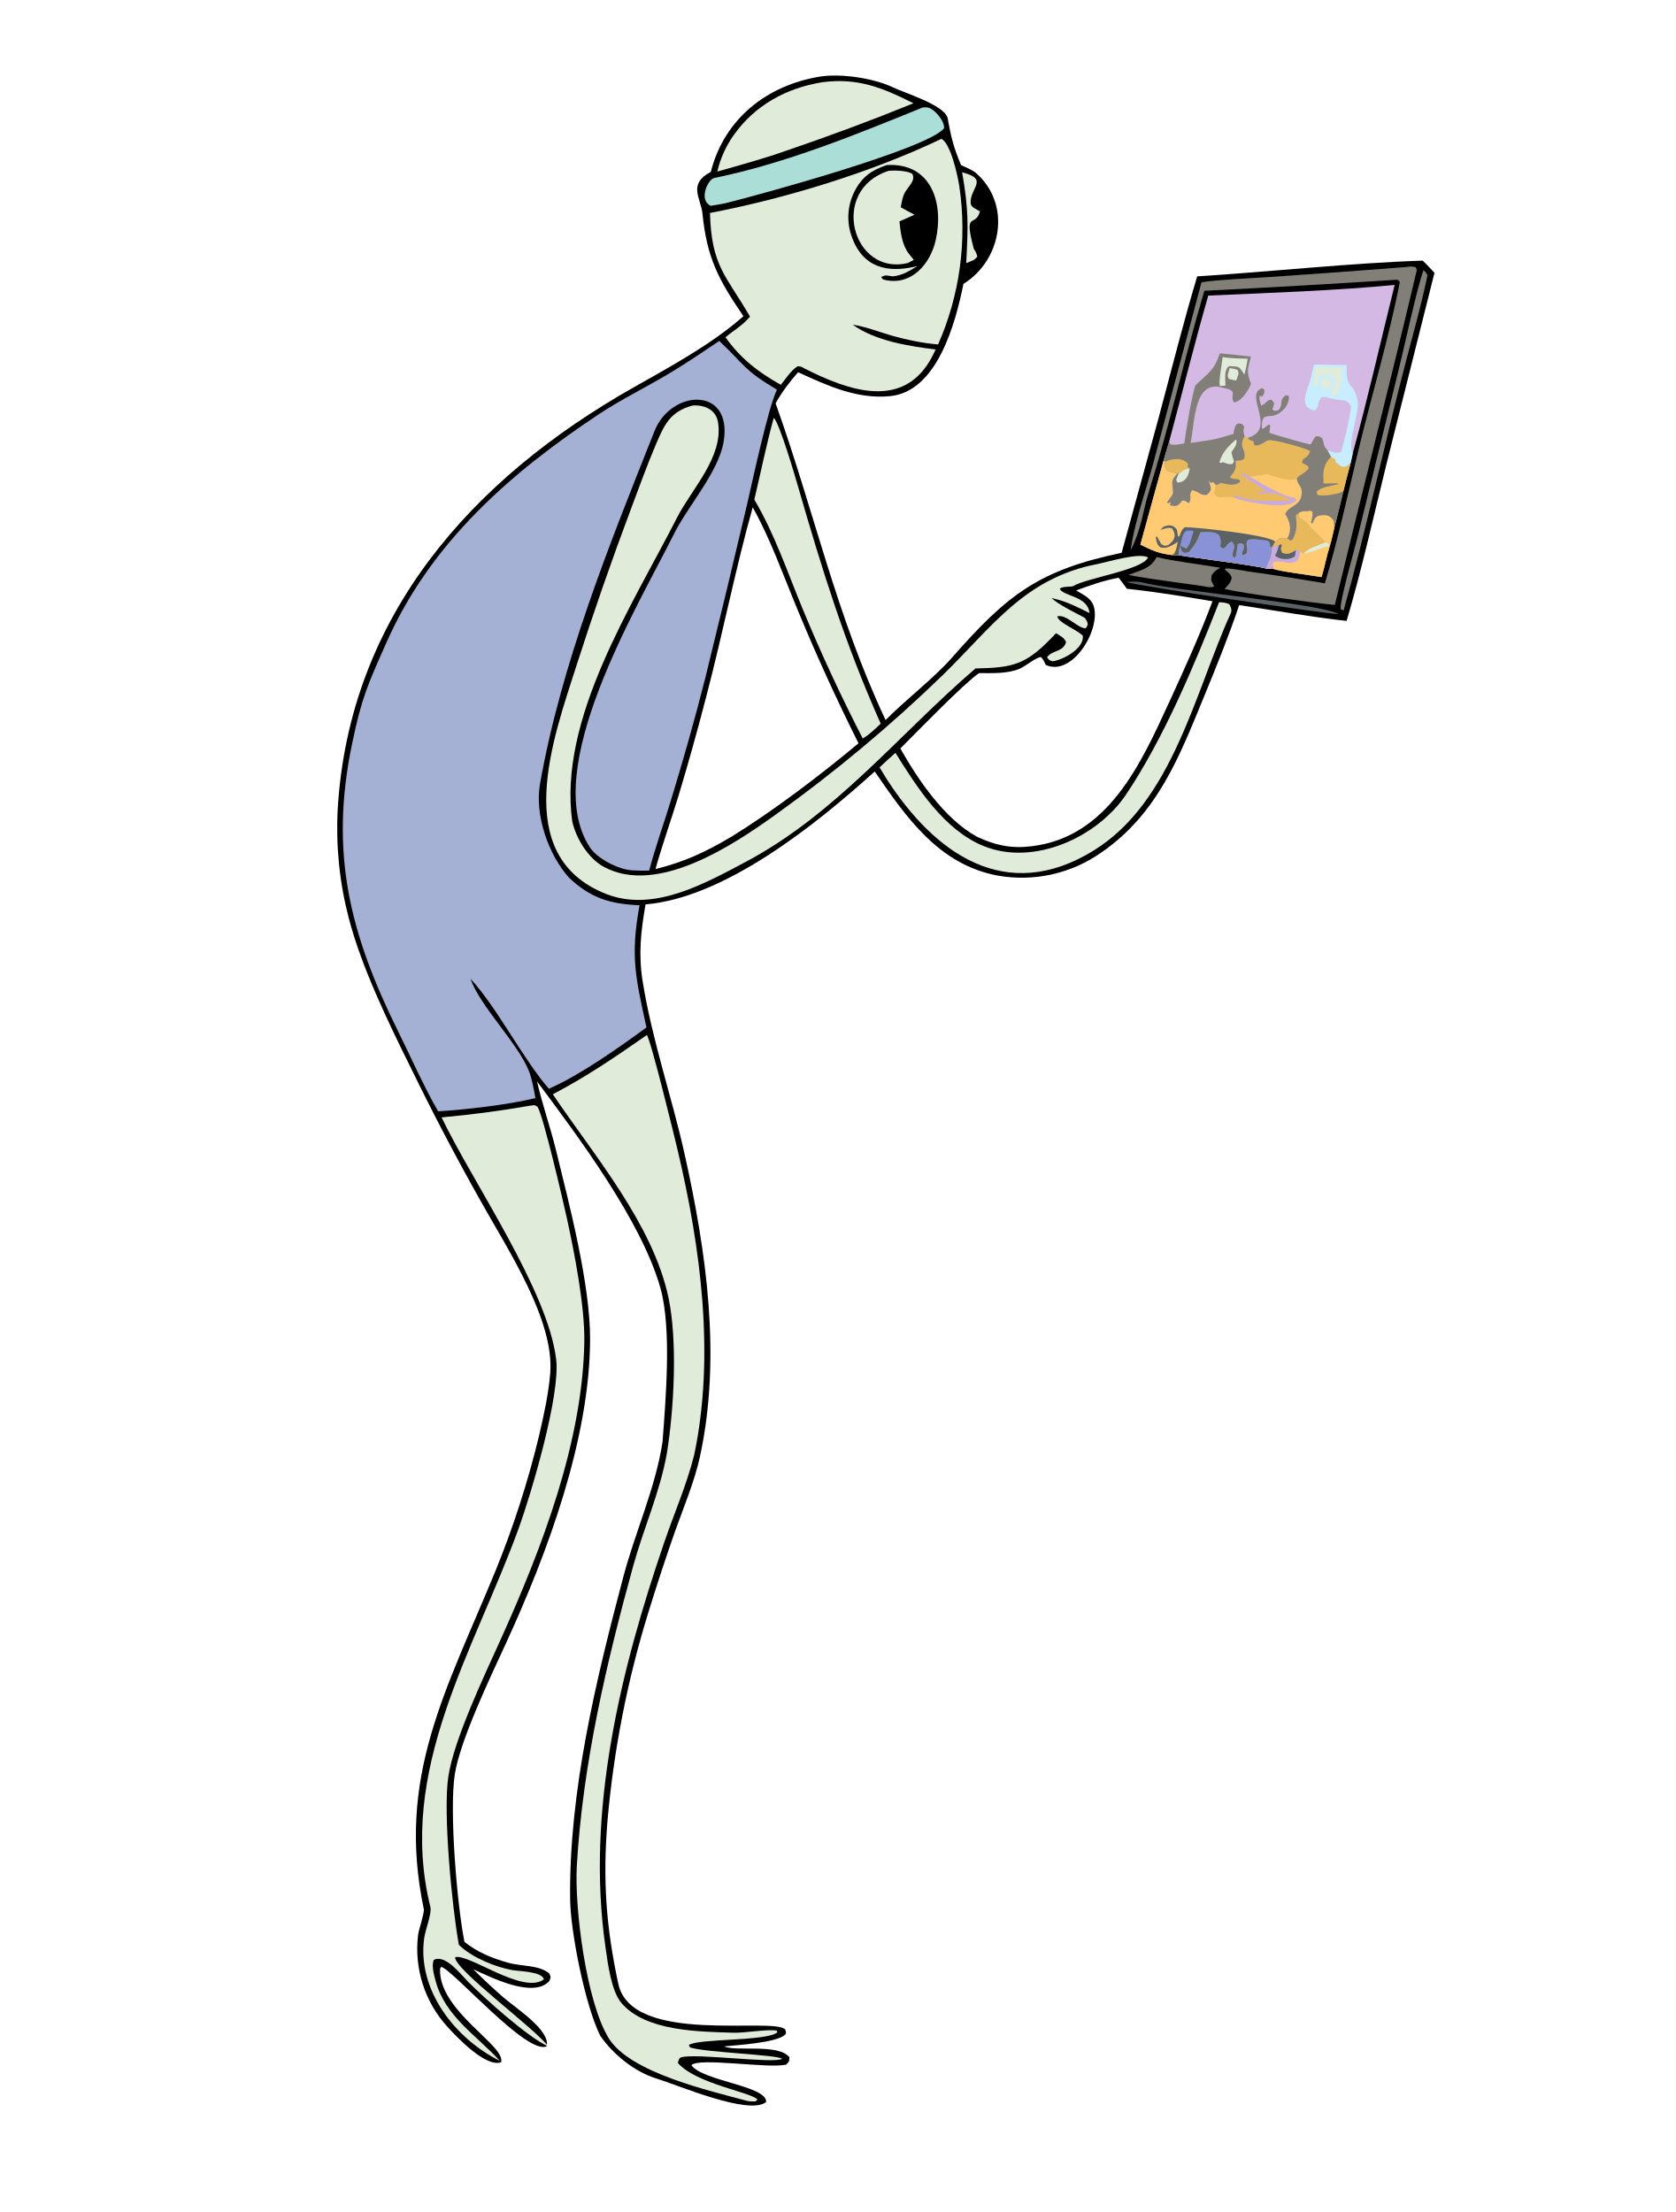
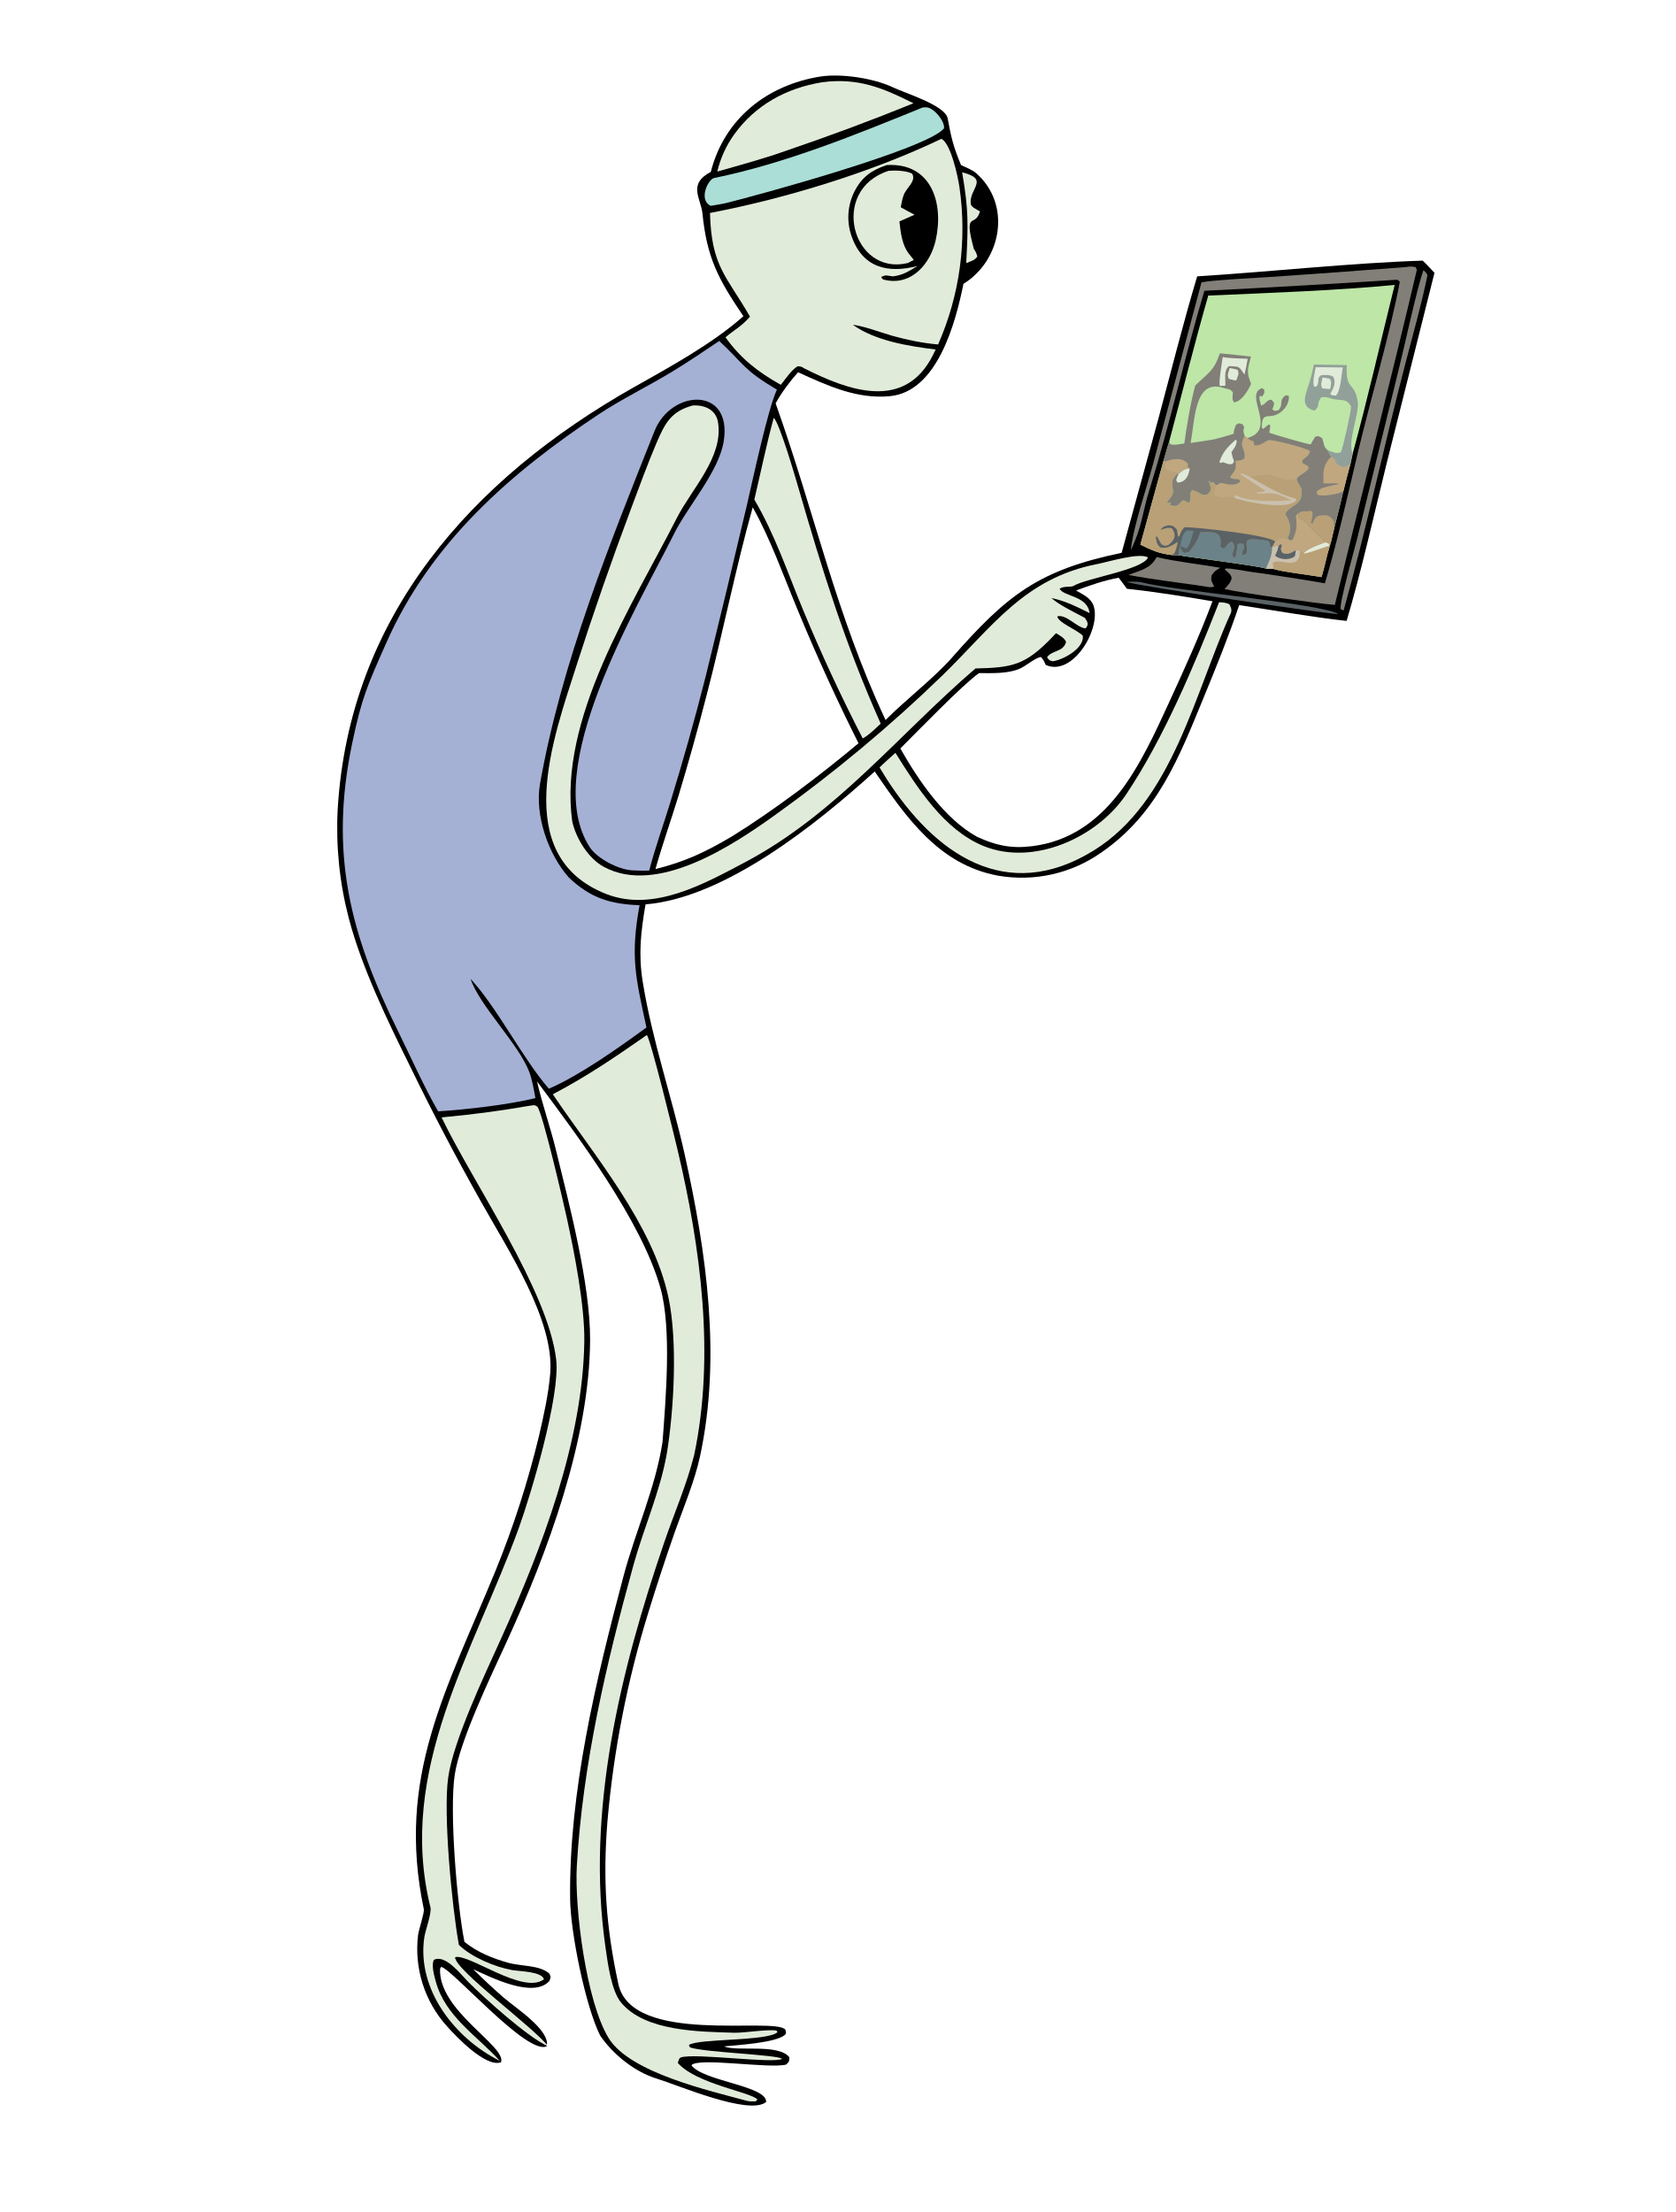
<svg xmlns="http://www.w3.org/2000/svg" width="768" height="1014" viewBox="0 0 768 1014">
  <clipPath id="cl_5">
    <rect width="768" height="1014" />
  </clipPath>
  <g clip-path="url(#cl_5)">
    <path transform="translate(0 -330)" d="M375.974 365.093C385.553 363.602 400.292 365.815 409.13 369.967C414.284 372.51 433.282 378.213 434.382 384.284C435.865 392.472 436.906 397.153 440.512 405.685C442.249 406.458 445.861 408.026 447.203 409.185C463.92 423.625 459.048 449.369 441.609 460.118C437.985 477.922 429.695 509.516 407.912 511.601C392.701 513.057 379.219 506.753 365.802 500.644C362.184 504.655 358.091 510.152 355.511 514.887C373.372 565.003 383.148 611.617 405.914 660.07C414.899 650.962 428.108 640.84 436.258 631.567C461.621 602.707 475.907 591.394 514.117 583.409L531.001 521.783C536.648 500.748 542.49 477.449 548.739 456.686C581.821 454.606 619.912 450.504 652.089 449.475C653.767 451.011 655.883 453.359 657.504 455.058L635.482 542.8C629.839 565.677 623.87 592.332 617.229 614.626C602.319 613.057 583.148 609.637 567.992 607.378C563.377 621.174 557.37 635.991 551.836 649.446C540.41 677.23 530.536 703.036 504.814 720.788C491.049 730.489 473.986 734.308 457.398 731.399C430.332 726.386 415.4 704.718 400.93 683.655C374.396 707.668 332.442 741.52 295.887 744.58C293.73 757.121 292.544 767.389 294.603 780.082C298.96 807.16 307.896 832.513 313.856 859.321C323.824 904.155 330.69 952.149 320.848 997.644C318.415 1008.9 313.308 1021.05 309.411 1031.97C305.102 1044.26 301.032 1056.63 297.203 1069.07C287.571 1100.2 281.281 1132.27 278.439 1164.74C276.265 1191.64 277.738 1213.14 283.423 1239.46C289.538 1267.76 354.796 1254.36 359.97 1260.39C360.178 1261.42 360.542 1262.01 359.911 1262.65C356.096 1266.49 337.224 1267.53 331.893 1268.08C337.567 1270.66 356.748 1266.62 361.842 1273.09C361.552 1275.52 361.959 1274.66 360.395 1276.4C352.561 1278.44 320.127 1272.98 316.909 1276.72C322.166 1284.05 351.598 1286.13 351.17 1293.57C343.419 1299.95 310.669 1285.79 300.999 1282.85C290.968 1279.79 281.008 1271.81 275.083 1263.12C268.315 1249.54 261.509 1215.87 261.325 1200.64C260.73 1151.39 273.175 1100.06 285.756 1052.65C291.186 1032.18 300.462 1012.03 303.685 990.938C305.126 971.504 307.932 939.028 302.723 920.483C294.134 889.908 265.17 851.204 246.154 825.731C248.502 836.104 252.28 846.774 254.729 856.78C260.808 881.619 270.602 918.746 270.473 944.225C270.241 989.865 251.024 1041.67 232.06 1082.98C225.004 1098.35 210.912 1127.62 208.459 1143.37C205.877 1159.95 209.458 1202.89 212.879 1220.17C218.796 1224.94 225.582 1227.66 232.842 1229.73C238.885 1231.44 247.212 1230.7 251.784 1234.69C252.588 1236.69 252.529 1235.81 251.857 1238.05C244.568 1246.3 225.099 1236.46 216.902 1232.71C221.384 1237.18 226.014 1241.5 230.785 1245.66C236.183 1250.36 252.42 1260.73 250.574 1268.02C241.683 1272.38 207.495 1232.81 202.23 1231.62L201.715 1232.45C200.791 1251.77 232.202 1267.92 229.657 1275.36C222.655 1277.88 209.172 1263.66 204.813 1258.79C194.603 1247.43 189.796 1232.22 191.624 1217.06C191.941 1214.49 194.606 1206.83 194.256 1205.16C181.545 1144.46 204.572 1105.06 227.245 1049.77C235.361 1029.82 241.974 1009.29 247.028 988.355C249.197 978.978 251.396 969.255 252.194 959.634C254.229 935.09 232.568 902.545 220.537 880.957C209.063 860.599 198.213 839.897 188.001 818.879C177.717 798.107 165.781 773.498 159.885 750.988C155.63 734.734 153.907 717.922 154.775 701.144C159.95 612.392 216.424 549.397 290.384 507.606C307.044 498.192 326.444 487.665 340.749 474.953C329.225 457.988 324.036 448.285 321.965 427.819C321.269 420.936 315.083 414.384 325.792 408.809C332.032 384.328 351.603 369.02 375.974 365.093ZM493.237 600.691C496.176 602.445 499.977 604 501.239 607.672C504.851 618.186 491.665 640.402 479.335 634.809C478.541 633.144 478.343 632.457 477.083 631.156C474.358 631.623 470.073 635.424 467.322 636.572C461.689 638.921 454.643 638.561 448.763 638.554C441.845 643.242 419.676 666.123 412.673 673.11C420.893 687.568 432.832 705.305 447.76 713.545C456.284 717.536 463.396 719.079 472.921 717.918C507.923 713.652 522.912 680.157 535.909 651.873C542.856 636.757 549.914 621.221 555.754 605.625C543.13 603.48 529.251 601.229 516.522 599.898C516.083 599.3 513.026 595.072 512.745 594.828C505.664 596.191 499.99 598.172 493.237 600.691ZM335.383 713.477C354.265 701.85 376.409 685.055 393.502 670.72C383.545 650.847 374.311 630.62 365.818 610.079C359.357 594.627 353.101 576.855 345.011 562.559C337.38 589.552 331.119 621.1 323.782 649.068C319.816 664.451 315.538 679.751 310.953 694.961C307.583 705.942 303.507 717.458 300.437 728.389C313.908 725.046 323.353 720.594 335.383 713.477Z" />
    <path fill="#A4B1D5" transform="translate(0 -330)" d="M329.666 486.3C341.645 497.466 340.239 499.136 356.102 508.636C352.07 517.041 344.892 550.507 342.47 561.025C336.295 587.328 329.976 613.597 323.512 639.83C318.58 659.417 312.967 679.171 307.033 698.48C303.89 708.708 300.253 718.717 297.561 729.092C294.977 729.156 291.987 729.112 289.621 728.959C283.365 728.556 273.707 723.574 270.324 718.371C247.219 682.846 292.006 608.615 308.585 575.432C314.907 562.323 329.473 546.466 331.731 532.225C335.741 506.938 307.627 508.438 300.021 527.551C279.354 579.487 257.27 634.145 247.524 689.307C244.997 703.606 251.347 721.784 260.816 732.348C270.769 741.76 279.81 744.449 293.145 744.963C288.858 768.361 291.308 778.022 296.314 800.996C283.649 810.239 265.778 822.953 251.581 829.086C239.754 815.53 227.75 791.691 215.682 778.71C219.777 790.98 237.589 808.426 242.504 821.167C243.978 824.987 244.644 829.343 245.412 833.386C233.024 836.422 213.737 838.63 200.827 839.455C194.301 828.154 188.281 814.492 182.54 802.898C160.375 758.139 150.91 721.05 161.399 670.85C165.824 649.673 168.415 644.214 177.109 624.575C197.367 578.818 233.709 546.926 274.58 519.814C284.723 513.086 297.164 506.997 307.72 500.593C315.264 496.017 322.323 491.27 329.666 486.3Z" />
-     <path fill="#D4B9E4" transform="translate(0 -330)" d="M553.815 465.492C579.633 464.352 613.86 463.142 639.26 460.603C633.041 485.611 626.776 513.331 620.009 537.964L619.1 542.174C617.978 546.428 616.719 550.91 615.73 555.17C614.425 560.796 613.043 566.404 611.584 571.992C611.093 573.994 610.164 578.369 609.567 580.143C607.974 585.036 607.201 589.817 605.726 594.536C601.74 593.788 585.984 591.86 583.686 590.764L580.515 590.705C576.418 589.304 547.174 585.731 540.215 584.519C539.36 584.563 538.002 584.481 537.101 584.454C530.721 583.613 528.354 582.399 522.687 579.674L533.3 541.211C533.387 540.67 535.564 533.595 535.88 532.42C541.845 510.267 547.501 487.478 553.815 465.492Z" />
-     <path fill="#FFCA71" transform="translate(0 -330)" d="M570.513 529.873L571.805 530.77C572.966 531.884 572.879 531.89 574.435 532.159L574.981 534.168C577.809 534.587 580.424 531.918 581.377 531.808C584.15 531.487 598.572 535.434 600.419 536.752C599.488 540.564 596.703 539.463 596.868 542.205L599.576 543.705L599.788 544.889C597.33 547.524 596.163 547.194 594.34 549.358C595.021 553.066 597.306 552.761 596.52 557.252C595.667 562.127 590.332 562.002 589.078 565.72L589.357 566.142C591.457 569.364 592.061 573.186 590.113 576.706C587.158 576.539 586.823 576.377 584.525 578.289L583.196 580.678C583.03 586.596 580.669 588.494 580.515 590.705C576.418 589.304 547.174 585.731 540.215 584.519C539.36 584.563 538.002 584.481 537.101 584.454C530.721 583.613 528.354 582.399 522.687 579.674L533.3 541.211L534.084 541.652C534.068 544.04 533.7 543.848 534.875 545.697C536.791 546.403 537.833 546.598 539.786 546.987C538.773 547.948 537.234 549.751 537.307 551.116C537.632 557.204 538.603 555.282 534.882 560.283L535.438 560.687L536.605 560.156L536.266 561.663C539.593 562.231 539.67 562.112 541.977 559.423C543.42 559.472 543.673 559.826 544.815 560.698C546.7 558.281 544.438 556.958 546.46 554.68C550.232 555.672 549.561 556.933 553.023 556.905C555.93 554.69 555.015 553.833 554.066 550.438L554.284 550.465L554.847 551.351L556.191 550.988C556.554 551.539 556.754 551.895 557.301 552.28L557.798 552.3L559.615 551.356C562.778 552.125 566.044 553.011 568.512 550.788C567.837 548.547 565.617 550.477 563.775 548.695C566.191 545.679 566.701 545.214 566.365 541.226C568.129 541.118 568.735 541.227 570.225 540.388C571.657 535.88 567.318 535.506 570.513 529.873Z" />
-     <path fill="#E8B95A" transform="translate(0 -330)" d="M570.513 529.873L571.805 530.77C572.966 531.884 572.879 531.89 574.435 532.159L574.981 534.168C577.809 534.587 580.424 531.918 581.377 531.808C584.15 531.487 598.572 535.434 600.419 536.752C599.488 540.564 596.703 539.463 596.868 542.205L599.576 543.705L599.788 544.889C597.33 547.524 596.163 547.194 594.34 549.358C591.568 551.222 584.155 548.264 580.908 547.381L572.815 548.562C579.549 552.408 586.171 556.691 593.717 558.484L594.253 559.395C589.65 564.053 571.628 560.156 565.884 558.316C562.035 556.563 558.252 559.808 556.459 556.037C556.82 554.779 557.044 553.559 557.301 552.28L557.798 552.3L559.615 551.356C562.778 552.125 566.044 553.011 568.512 550.788C567.837 548.547 565.617 550.477 563.775 548.695C566.191 545.679 566.701 545.214 566.365 541.226C568.129 541.118 568.735 541.227 570.225 540.388C571.657 535.88 567.318 535.506 570.513 529.873Z" />
-     <path fill="#C8AADE" transform="translate(0 -330)" d="M591.844 559.263C584.614 555.849 584.045 555.794 576.557 556.392L575.932 555.761C577.397 555.642 578.827 555.697 580.017 554.893C580.122 555.045 569.729 548.328 568.091 547.046L568.567 547.271L569.338 546.977L572.815 548.562C579.549 552.408 586.171 556.691 593.717 558.484L594.253 559.395C589.65 564.053 571.628 560.156 565.884 558.316L566.18 556.904C572.322 560.277 584.895 559.894 591.844 559.263Z" />
-     <path fill="#8A92D7" transform="translate(0 -330)" d="M540.902 580.205C541.225 581.517 541.254 582.092 542.124 583.147C543.323 583.756 543.277 583.447 544.993 583.075C547.755 579.643 548.796 578.122 550.247 573.983C556.47 573.907 560.382 573.285 559.32 580.621L560.51 581.5C562.77 580.773 561.863 579.302 564.588 578.294C567.371 580.955 564.024 582.614 565.242 585.439L566.338 585.523C566.758 583.358 567.075 581.667 567.319 579.463C568.872 578.936 568.236 579.011 569.958 579.481C570.862 582.372 568.247 583.126 569.793 584.599L571.331 583.748C572.41 579.983 570.438 580.251 571.96 577.534C574.228 576.762 578.605 577.609 581.165 577.934C582.302 579.284 581.951 578.925 582.283 580.925L583.196 580.678C583.03 586.596 580.669 588.494 580.515 590.705C576.418 589.304 547.174 585.731 540.215 584.519C540.294 582.886 540.568 581.792 540.902 580.205Z" />
+     <path fill="#BDE6A7" transform="translate(0 -330)" d="M553.815 465.492C579.633 464.352 613.86 463.142 639.26 460.603C633.041 485.611 626.776 513.331 620.009 537.964L619.1 542.174C617.978 546.428 616.719 550.91 615.73 555.17C614.425 560.796 613.043 566.404 611.584 571.992C611.093 573.994 610.164 578.369 609.567 580.143C607.974 585.036 607.201 589.817 605.726 594.536C601.74 593.788 585.984 591.86 583.686 590.764L580.515 590.705C576.418 589.304 547.174 585.731 540.215 584.519C539.36 584.563 538.002 584.481 537.101 584.454C530.721 583.613 528.354 582.399 522.687 579.674L533.3 541.211C533.387 540.67 535.564 533.595 535.88 532.42C541.845 510.267 547.501 487.478 553.815 465.492Z" />
+     <path fill="#B9A076" transform="translate(0 -330)" d="M570.513 529.873L571.805 530.77C572.966 531.884 572.879 531.89 574.435 532.159L574.981 534.168C577.809 534.587 580.424 531.918 581.377 531.808C584.15 531.487 598.572 535.434 600.419 536.752C599.488 540.564 596.703 539.463 596.868 542.205L599.576 543.705L599.788 544.889C597.33 547.524 596.163 547.194 594.34 549.358C595.021 553.066 597.306 552.761 596.52 557.252C595.667 562.127 590.332 562.002 589.078 565.72L589.357 566.142C591.457 569.364 592.061 573.186 590.113 576.706C587.158 576.539 586.823 576.377 584.525 578.289L583.196 580.678C583.03 586.596 580.669 588.494 580.515 590.705C576.418 589.304 547.174 585.731 540.215 584.519C539.36 584.563 538.002 584.481 537.101 584.454C530.721 583.613 528.354 582.399 522.687 579.674L533.3 541.211L534.084 541.652C534.068 544.04 533.7 543.848 534.875 545.697C536.791 546.403 537.833 546.598 539.786 546.987C538.773 547.948 537.234 549.751 537.307 551.116C537.632 557.204 538.603 555.282 534.882 560.283L535.438 560.687L536.605 560.156L536.266 561.663C539.593 562.231 539.67 562.112 541.977 559.423C543.42 559.472 543.673 559.826 544.815 560.698C546.7 558.281 544.438 556.958 546.46 554.68C550.232 555.672 549.561 556.933 553.023 556.905C555.93 554.69 555.015 553.833 554.066 550.438L554.284 550.465L554.847 551.351L556.191 550.988C556.554 551.539 556.754 551.895 557.301 552.28L557.798 552.3L559.615 551.356C562.778 552.125 566.044 553.011 568.512 550.788C567.837 548.547 565.617 550.477 563.775 548.695C566.191 545.679 566.701 545.214 566.365 541.226C568.129 541.118 568.735 541.227 570.225 540.388C571.657 535.88 567.318 535.506 570.513 529.873Z" />
+     <path fill="#C0A77F" transform="translate(0 -330)" d="M570.513 529.873L571.805 530.77C572.966 531.884 572.879 531.89 574.435 532.159L574.981 534.168C577.809 534.587 580.424 531.918 581.377 531.808C584.15 531.487 598.572 535.434 600.419 536.752C599.488 540.564 596.703 539.463 596.868 542.205L599.576 543.705L599.788 544.889C597.33 547.524 596.163 547.194 594.34 549.358C591.568 551.222 584.155 548.264 580.908 547.381L572.815 548.562C579.549 552.408 586.171 556.691 593.717 558.484L594.253 559.395C589.65 564.053 571.628 560.156 565.884 558.316C562.035 556.563 558.252 559.808 556.459 556.037C556.82 554.779 557.044 553.559 557.301 552.28L557.798 552.3L559.615 551.356C562.778 552.125 566.044 553.011 568.512 550.788C567.837 548.547 565.617 550.477 563.775 548.695C566.191 545.679 566.701 545.214 566.365 541.226C568.129 541.118 568.735 541.227 570.225 540.388C571.657 535.88 567.318 535.506 570.513 529.873Z" />
+     <path fill="#CAC0AE" transform="translate(0 -330)" d="M591.844 559.263C584.614 555.849 584.045 555.794 576.557 556.392L575.932 555.761C577.397 555.642 578.827 555.697 580.017 554.893C580.122 555.045 569.729 548.328 568.091 547.046L568.567 547.271L569.338 546.977L572.815 548.562C579.549 552.408 586.171 556.691 593.717 558.484L594.253 559.395C589.65 564.053 571.628 560.156 565.884 558.316L566.18 556.904C572.322 560.277 584.895 559.894 591.844 559.263Z" />
+     <path fill="#6B8388" transform="translate(0 -330)" d="M540.902 580.205C541.225 581.517 541.254 582.092 542.124 583.147C543.323 583.756 543.277 583.447 544.993 583.075C547.755 579.643 548.796 578.122 550.247 573.983C556.47 573.907 560.382 573.285 559.32 580.621L560.51 581.5C562.77 580.773 561.863 579.302 564.588 578.294C567.371 580.955 564.024 582.614 565.242 585.439L566.338 585.523C566.758 583.358 567.075 581.667 567.319 579.463C568.872 578.936 568.236 579.011 569.958 579.481C570.862 582.372 568.247 583.126 569.793 584.599L571.331 583.748C572.41 579.983 570.438 580.251 571.96 577.534C574.228 576.762 578.605 577.609 581.165 577.934C582.302 579.284 581.951 578.925 582.283 580.925L583.196 580.678C583.03 586.596 580.669 588.494 580.515 590.705C576.418 589.304 547.174 585.731 540.215 584.519C540.294 582.886 540.568 581.792 540.902 580.205Z" />
    <path fill="#5A6266" transform="translate(0 -330)" d="M537.101 584.454L538.262 583.684C539.244 581.806 539.409 580.454 539.818 578.412C537.316 579.924 534.765 581.846 531.785 580.869C530.107 579.503 530.095 578.066 529.708 575.956L530.43 576.1L532.23 579.382C534.215 580.436 533.354 580.328 535.458 579.861C538.513 577.529 539.338 575.454 537.24 572.253C535.206 571.55 534.289 572.267 531.85 572.918L533.313 571.46C535.424 570.689 535.694 570.61 537.845 571.215C539.964 573.036 539.334 572.458 539.89 575.807L540.477 575.995C541.219 574.217 541.561 572.819 543.045 571.664C548.135 571.637 581.314 575.119 584.525 578.289L583.196 580.678L582.283 580.925C581.951 578.925 582.302 579.284 581.165 577.934C578.605 577.609 574.228 576.762 571.96 577.534C570.438 580.251 572.41 579.983 571.331 583.748L569.793 584.599C568.247 583.126 570.862 582.372 569.958 579.481C568.236 579.011 568.872 578.936 567.319 579.463C567.075 581.667 566.758 583.358 566.338 585.523L565.242 585.439C564.024 582.614 567.371 580.955 564.588 578.294C561.863 579.302 562.77 580.773 560.51 581.5L559.32 580.621C560.382 573.285 556.47 573.907 550.247 573.983C548.796 578.122 547.755 579.643 544.993 583.075C543.277 583.447 543.323 583.756 542.124 583.147C541.254 582.092 541.225 581.517 540.902 580.205C540.568 581.792 540.294 582.886 540.215 584.519C539.36 584.563 538.002 584.481 537.101 584.454Z" />
-     <path fill="#8A92D7" transform="translate(0 -330)" d="M540.902 580.205C541.892 576.982 541.693 575.056 543.816 573.266C545.036 573.2 545.972 573.006 547.055 573.522L547.003 573.742C546.089 576.447 545.497 580.007 543.73 581.491L540.902 580.205Z" />
+     <path fill="#6B8388" transform="translate(0 -330)" d="M540.902 580.205C541.892 576.982 541.693 575.056 543.816 573.266C545.036 573.2 545.972 573.006 547.055 573.522L547.003 573.742C546.089 576.447 545.497 580.007 543.73 581.491L540.902 580.205Z" />
    <path fill="#817F78" transform="translate(0 -330)" d="M571.805 530.77L572.395 530.582C585.296 526.399 569.981 510.874 578.438 507.937L579.436 508.543C579.574 510.645 579.755 509.794 578.493 511.783L577.312 511.415C577.212 513.464 577.504 514.016 578.119 515.964C580.864 514.663 580.449 513.292 582.84 513.254L584.03 514.799C583.769 516.096 583.653 516.451 583.201 517.703C584.551 518.613 583.955 518.393 586.014 518.029C588.487 515.203 585.867 513.637 589.374 511.166L590.723 511.476C591.012 513.388 590.045 515.813 588.774 517.252C582.59 524.252 578.325 516.777 578.348 526.113L578.957 526.621L581.462 524.623L582.226 524.943C582.123 526.278 582.032 527.032 581.807 528.352C582.198 528.719 599.475 533.722 600.496 533.673C600.599 533.668 600.701 533.656 600.804 533.647C601.441 532.474 602.115 531.32 602.824 530.188C604.701 529.793 603.955 529.786 605.967 530.776C607.261 534.242 606.348 534.265 608.54 536.377C608.788 536.843 609.927 539.05 610.153 539.347L612.089 540.75L612.208 541.59L611.875 541.588C614.61 544.048 616.132 545.349 619.1 542.174C617.978 546.428 616.719 550.91 615.73 555.17C614.425 560.796 613.043 566.404 611.584 571.992C611.093 573.994 610.164 578.369 609.567 580.143C607.974 585.036 607.201 589.817 605.726 594.536C601.74 593.788 585.984 591.86 583.686 590.764L580.515 590.705C580.669 588.494 583.03 586.596 583.196 580.678L584.525 578.289C586.823 576.377 587.158 576.539 590.113 576.706C592.061 573.186 591.457 569.364 589.357 566.142L589.078 565.72C590.332 562.002 595.667 562.127 596.52 557.252C597.306 552.761 595.021 553.066 594.34 549.358C596.163 547.194 597.33 547.524 599.788 544.889L599.576 543.705L596.868 542.205C596.703 539.463 599.488 540.564 600.419 536.752C598.572 535.434 584.15 531.487 581.377 531.808C580.424 531.918 577.809 534.587 574.981 534.168L574.435 532.159C572.879 531.89 572.966 531.884 571.805 530.77Z" />
-     <path fill="#FFCA71" transform="translate(0 -330)" d="M607.442 578.582C609.288 579.14 608.633 578.596 609.567 580.143C607.974 585.036 607.201 589.817 605.726 594.536C601.74 593.788 585.984 591.86 583.686 590.764L580.515 590.705C580.669 588.494 583.03 586.596 583.196 580.678L586.109 580.026L587.164 579.379L587.585 580.027C587.006 582.189 586.96 581.298 587.755 583.386C590.37 584.362 591.504 583.548 593.959 582.171L595.917 582.412L597.397 583.618C599.599 581.314 604.361 579.796 607.442 578.582Z" />
-     <path fill="#C8AADE" transform="translate(0 -330)" d="M586.109 580.026L587.164 579.379L587.585 580.027C587.006 582.189 586.96 581.298 587.755 583.386C590.37 584.362 591.504 583.548 593.959 582.171L595.917 582.412C595.401 585.545 595.925 585.503 594.089 587.418C590.093 589.153 586.69 586.281 583.389 587.924C583.482 588.871 583.581 589.818 583.686 590.764L580.515 590.705C580.669 588.494 583.03 586.596 583.196 580.678L586.109 580.026Z" />
+     <path fill="#B9A076" transform="translate(0 -330)" d="M607.442 578.582C609.288 579.14 608.633 578.596 609.567 580.143C607.974 585.036 607.201 589.817 605.726 594.536C601.74 593.788 585.984 591.86 583.686 590.764L580.515 590.705C580.669 588.494 583.03 586.596 583.196 580.678L586.109 580.026L587.164 579.379L587.585 580.027C587.006 582.189 586.96 581.298 587.755 583.386C590.37 584.362 591.504 583.548 593.959 582.171L595.917 582.412L597.397 583.618C599.599 581.314 604.361 579.796 607.442 578.582Z" />
+     <path fill="#CAC0AE" transform="translate(0 -330)" d="M586.109 580.026L587.164 579.379L587.585 580.027C587.006 582.189 586.96 581.298 587.755 583.386C590.37 584.362 591.504 583.548 593.959 582.171L595.917 582.412C595.401 585.545 595.925 585.503 594.089 587.418C590.093 589.153 586.69 586.281 583.389 587.924C583.482 588.871 583.581 589.818 583.686 590.764L580.515 590.705C580.669 588.494 583.03 586.596 583.196 580.678L586.109 580.026Z" />
    <path fill="#5A6266" transform="translate(0 -330)" d="M586.109 580.026L587.164 579.379L587.585 580.027C587.006 582.189 586.96 581.298 587.755 583.386C590.37 584.362 591.504 583.548 593.959 582.171L593.553 584.955C591.192 586.917 586.785 586.675 584.442 584.742C585.277 582.967 585.564 582.355 586.015 580.44L586.109 580.026Z" />
    <path fill="#E1EBD9" transform="translate(0 -330)" d="M607.442 578.582C609.288 579.14 608.633 578.596 609.567 580.143C606.003 580.923 599.211 584.091 597.397 583.618C599.599 581.314 604.361 579.796 607.442 578.582Z" />
-     <path fill="#E8B95A" transform="translate(0 -330)" d="M595.257 565.107L595.194 566.956C596.689 568.528 597.758 568.331 599.164 570.077C601.656 573.171 604.798 575.69 607.442 578.582C604.361 579.796 599.599 581.314 597.397 583.618L595.917 582.412L593.959 582.171C591.504 583.548 590.37 584.362 587.755 583.386C586.96 581.298 587.006 582.189 587.585 580.027L587.164 579.379L586.109 580.026L583.196 580.678L584.525 578.289C586.823 576.377 587.158 576.539 590.113 576.706C590.634 577.294 590.921 577.364 591.622 577.795L592.557 577.302C594.654 572.533 594.406 571.067 593.966 566.34L595.257 565.107Z" />
-     <path fill="#E8B95A" transform="translate(0 -330)" d="M610.153 539.347L612.089 540.75L612.208 541.59L611.875 541.588C614.61 544.048 616.132 545.349 619.1 542.174C617.978 546.428 616.719 550.91 615.73 555.17C614.137 556.385 606.167 557.797 603.891 556.808L603.412 555.548C604.914 553.327 610.287 552.702 613.462 551.925L613.264 551.549L606.627 551.634C606.572 550.381 606.551 549.126 606.565 547.871C606.623 544.398 607.579 541.8 610.153 539.347Z" />
-     <path fill="#FFCA71" transform="translate(0 -330)" d="M595.257 565.107C598.384 563.596 597.616 564.967 600.633 564.093L601.576 564.668C601.75 566.642 601.327 567.797 600.86 569.708L601.591 569.925C602.848 567.397 602.738 566.458 606.235 566.185C608.835 565.982 610.071 566.874 611.388 568.928L611.584 571.992C611.093 573.994 610.164 578.369 609.567 580.143C608.633 578.596 609.288 579.14 607.442 578.582C604.798 575.69 601.656 573.171 599.164 570.077C597.758 568.331 596.689 568.528 595.194 566.956L595.257 565.107Z" />
+     <path fill="#C0A77F" transform="translate(0 -330)" d="M595.257 565.107L595.194 566.956C596.689 568.528 597.758 568.331 599.164 570.077C601.656 573.171 604.798 575.69 607.442 578.582C604.361 579.796 599.599 581.314 597.397 583.618L595.917 582.412L593.959 582.171C591.504 583.548 590.37 584.362 587.755 583.386C586.96 581.298 587.006 582.189 587.585 580.027L587.164 579.379L586.109 580.026L583.196 580.678L584.525 578.289C586.823 576.377 587.158 576.539 590.113 576.706C590.634 577.294 590.921 577.364 591.622 577.795L592.557 577.302C594.654 572.533 594.406 571.067 593.966 566.34L595.257 565.107Z" />
+     <path fill="#C0A77F" transform="translate(0 -330)" d="M610.153 539.347L612.089 540.75L612.208 541.59L611.875 541.588C614.61 544.048 616.132 545.349 619.1 542.174C617.978 546.428 616.719 550.91 615.73 555.17C614.137 556.385 606.167 557.797 603.891 556.808L603.412 555.548C604.914 553.327 610.287 552.702 613.462 551.925L613.264 551.549L606.627 551.634C606.572 550.381 606.551 549.126 606.565 547.871C606.623 544.398 607.579 541.8 610.153 539.347Z" />
+     <path fill="#B9A076" transform="translate(0 -330)" d="M595.257 565.107C598.384 563.596 597.616 564.967 600.633 564.093L601.576 564.668C601.75 566.642 601.327 567.797 600.86 569.708L601.591 569.925C602.848 567.397 602.738 566.458 606.235 566.185C608.835 565.982 610.071 566.874 611.388 568.928L611.584 571.992C611.093 573.994 610.164 578.369 609.567 580.143C608.633 578.596 609.288 579.14 607.442 578.582C604.798 575.69 601.656 573.171 599.164 570.077C597.758 568.331 596.689 568.528 595.194 566.956L595.257 565.107Z" />
    <path fill="#817F78" transform="translate(0 -330)" d="M559.14 491.975C563.892 492.42 568.639 492.92 573.379 493.473C572.005 498.976 571.177 500.224 573.263 505.525L573.429 505.937C572.275 508.86 568.933 514.264 565.554 514.424C564.574 512.739 564.997 512.103 565.107 509.853C564.011 508.184 562.52 508.384 560.58 507.775C547.203 503.579 547.754 523.217 545.693 533.07C555.658 531.523 555.131 532.05 565.427 528.873C565.626 526.925 565.783 526.565 566.528 524.744C568.15 523.836 567.391 523.973 569.394 524.414C571.495 526.857 568.876 525.779 570.513 529.873C567.318 535.506 571.657 535.88 570.225 540.388C568.735 541.227 568.129 541.118 566.365 541.226C566.701 545.214 566.191 545.679 563.775 548.695C565.617 550.477 567.837 548.547 568.512 550.788C566.044 553.011 562.778 552.125 559.615 551.356L557.798 552.3L557.301 552.28C556.754 551.895 556.554 551.539 556.191 550.988L554.847 551.351L554.284 550.465L554.066 550.438C555.015 553.833 555.93 554.69 553.023 556.905C549.561 556.933 550.232 555.672 546.46 554.68C544.438 556.958 546.7 558.281 544.815 560.698C543.673 559.826 543.42 559.472 541.977 559.423C539.67 562.112 539.593 562.231 536.266 561.663L536.605 560.156L535.438 560.687L534.882 560.283C538.603 555.282 537.632 557.204 537.307 551.116C537.234 549.751 538.773 547.948 539.786 546.987C537.833 546.598 536.791 546.403 534.875 545.697C533.7 543.848 534.068 544.04 534.084 541.652L533.3 541.211C533.387 540.67 535.564 533.595 535.88 532.42L536.386 533.616C538.24 534.243 540.78 533.593 542.838 533.282C543.857 525.838 545.858 513.712 547.872 506.69C554.041 500.7 556.383 500.102 559.14 491.975Z" />
-     <path fill="#E8B95A" transform="translate(0 -330)" d="M534.084 541.652C537.213 540.195 542.334 539.529 544.562 542.747L544.32 543.963L545.331 544.724C542.829 544.91 542.09 545.761 540.176 547.301L539.786 546.987C537.833 546.598 536.791 546.403 534.875 545.697C533.7 543.848 534.068 544.04 534.084 541.652Z" />
+     <path fill="#C0A77F" transform="translate(0 -330)" d="M534.084 541.652C537.213 540.195 542.334 539.529 544.562 542.747L544.32 543.963L545.331 544.724C542.829 544.91 542.09 545.761 540.176 547.301L539.786 546.987C537.833 546.598 536.791 546.403 534.875 545.697C533.7 543.848 534.068 544.04 534.084 541.652Z" />
    <path fill="#E1EBD9" transform="translate(0 -330)" d="M540.176 547.301C542.09 545.761 542.829 544.91 545.331 544.724C544.789 548.175 543.5 551.034 539.716 551.235L539.094 550.052C539.422 549.13 539.724 548.162 540.176 547.301Z" />
    <path fill="#E1EBD9" transform="translate(0 -330)" d="M560.424 493.663C563.03 494.27 568.975 494.347 571.88 494.468C571.443 497.111 571.064 499.149 570.41 501.743C567.65 497.564 568.17 498.127 563.319 497.833C560.795 499.756 561.813 503.878 561.639 506.799L559.185 506.924C558.394 505.827 560.13 496.174 560.424 493.663Z" />
    <path fill="#E1EBD9" transform="translate(0 -330)" d="M566.39 531.529L566.838 532.135C566.753 534.267 565.674 535.435 564.458 537.256C564.74 538.921 565.094 539.92 565.611 541.51L564.946 542.659C563.255 543.078 562.192 542.455 560.505 541.842L559.599 542.283L558.898 541.826C560.503 536.988 562.842 534.814 566.39 531.529Z" />
    <path fill="#E1EBD9" transform="translate(0 -330)" d="M563.636 498.717C565.228 498.941 565.784 499.08 567.312 499.582C568.063 501.573 567.417 501.991 566.61 504.462C565.388 504.26 564.408 503.99 563.222 503.678C562.336 501.786 562.991 501.214 563.636 498.717Z" />
-     <path fill="#C8EDFF" transform="translate(0 -330)" d="M602.238 497.113C607.249 497.191 612.332 497.225 617.334 497.366C616.603 509.406 620.821 504.591 622.32 514.083C623.168 519.446 617.441 532.717 620.009 537.964L619.1 542.174C616.132 545.349 614.61 544.048 611.875 541.588L612.208 541.59L612.089 540.75L610.153 539.347C609.927 539.05 608.788 536.843 608.54 536.377C611.64 537.384 611.887 538.034 614.55 537.346C615.367 536.269 619.428 518.167 619.268 516.347C617.217 512.457 614.97 513.797 610.98 512.884C608.925 512.413 607.519 511.586 605.472 512.277C603.244 515.453 605.316 515.633 602.597 518.238C594.558 516.375 599.469 509.133 600.875 502.981C601.33 500.992 601.84 499.134 602.238 497.113Z" />
+     <path fill="#91A099" transform="translate(0 -330)" d="M602.238 497.113C607.249 497.191 612.332 497.225 617.334 497.366C616.603 509.406 620.821 504.591 622.32 514.083C623.168 519.446 617.441 532.717 620.009 537.964L619.1 542.174C616.132 545.349 614.61 544.048 611.875 541.588L612.208 541.59L612.089 540.75L610.153 539.347C609.927 539.05 608.788 536.843 608.54 536.377C611.64 537.384 611.887 538.034 614.55 537.346C615.367 536.269 619.428 518.167 619.268 516.347C617.217 512.457 614.97 513.797 610.98 512.884C608.925 512.413 607.519 511.586 605.472 512.277C603.244 515.453 605.316 515.633 602.597 518.238C594.558 516.375 599.469 509.133 600.875 502.981C601.33 500.992 601.84 499.134 602.238 497.113Z" />
    <path fill="#E1EBD9" transform="translate(0 -330)" d="M603.061 498.333L615.483 498.445C614.786 502.019 614.581 509.061 612.285 511.388C610.69 511.174 610.82 511.432 609.714 510.589C611.243 508.067 612.502 505.355 611.089 502.666C608.959 501.645 607.805 501.889 605.494 502.029C603.218 503.644 605.303 504.476 603.309 507.302L602.297 507.135C601.468 505.312 602.663 500.739 603.061 498.333Z" />
    <path fill="#E1EBD9" transform="translate(0 -330)" d="M606.226 502.99L609.502 503.63C610.565 505.316 610.021 505.893 609.709 508.331C608.216 508.285 607.524 508.211 606.048 507.978C605.134 506.115 605.741 505.448 606.226 502.99Z" />
    <path fill="#E1EBD9" transform="translate(0 -330)" d="M431.492 393.64C435.779 395.69 439.043 410.762 439.762 415.705C443.323 440.192 439.977 465.298 429.975 487.907C423.142 487.322 415.755 485.836 409.146 483.967C403.305 482.316 396.767 479.686 390.864 478.852C401.28 486.318 416.44 488.648 428.863 490.221C428.453 491.087 428.033 491.949 427.604 492.805C414.649 518.561 388.834 509.101 368.555 498.821C367.198 497.997 367.258 498.05 365.662 497.874C362.769 499.541 360.123 503.628 357.897 506.396C347.619 500.682 339.396 494.307 332.537 484.608C336.833 480.978 339.728 479.772 343.766 475.158C332.88 456.295 326.071 452.189 325.425 427.629C360.183 420.96 399.52 408.96 431.492 393.64Z" />
    <path transform="translate(0 -330)" d="M406.503 405.664C426.879 404.495 432.767 423.061 428.857 440.223C426.421 450.917 417.883 460.888 406.042 458.406C404.501 458.084 404.6 458.15 403.895 456.934C406.308 455.867 406.192 456.321 409.218 456.688C413.93 456.158 416.59 454.301 420.545 451.938C406.866 455.438 395.223 452.795 390.214 437.949C387.997 431.377 388.478 424.194 391.552 417.976C394.965 411.14 399.513 407.972 406.503 405.664Z" />
    <path fill="#E1EBD9" transform="translate(0 -330)" d="M407.332 408.295C410.271 408.042 415.549 408.185 418.125 409.639C420.005 413.173 415.612 415.784 414.239 419.35C413.541 421.162 413.216 423.124 412.869 425.014C414.826 426.158 417.161 427.348 419.182 428.443L412.262 431.499C412.787 436.495 413.467 442.441 416.667 446.407L418.838 449.142L416.117 450.571C390.678 456.747 379.88 417.063 407.332 408.295Z" />
    <path fill="#E1EBD9" transform="translate(0 -330)" d="M296.479 804.472C298.219 806.384 309.017 850.542 310.5 856.802C321.156 901.767 327.804 951.294 318.179 996.985C314.695 1010.79 309.132 1023.38 304.509 1036.88C284.358 1095.72 268.522 1160.31 277.542 1222.73C278.565 1229.81 280.139 1242.56 284.737 1248.06C295.808 1261.31 320.62 1261.31 336.504 1261.83C341.688 1261.91 351.423 1260.16 355.931 1260.82L356.357 1261.57C352.08 1265.79 319.784 1264.4 315.748 1267.46L316.267 1268.55C323.385 1270.92 356.747 1271.9 358.46 1273.79C354.595 1276.1 318.984 1271.09 312.199 1273.1C311.207 1273.4 311.148 1274.4 310.677 1275.65C319.057 1285.34 344.918 1289.2 347.173 1292.48L346.378 1293.28C345.383 1293.36 343.467 1293.35 342.437 1293.06C325.305 1288.4 288.841 1280.22 279.045 1264.39C268.66 1247.61 263.3 1204.45 264.387 1185.42C267.044 1138.9 277.935 1092.37 290.307 1047.58C295.04 1030.45 302.525 1013.94 305.647 996.293C308.929 976.2 310.644 944.718 306.384 924.759C299.203 891.12 272.437 859.827 253.383 831.638C269.609 823.041 281.455 814.924 296.479 804.472Z" />
    <path fill="#E1EBD9" transform="translate(0 -330)" d="M242.649 836.908C245.15 836.637 244.655 836.292 246.374 837.342C249.034 841.48 258.254 881.22 259.828 888.425C263.343 904.511 268.065 928.771 267.822 944.959C267.134 990.887 248.329 1039.82 229.573 1081.36C222.083 1097.95 207.958 1127.55 205.463 1144.62C203.037 1161.22 207.135 1203.91 210.326 1221.54C216.107 1227.21 226.935 1231.73 234.867 1233.12C238.087 1233.68 248.429 1233.74 249.314 1237.33C239.777 1244.58 214.585 1225.22 208.588 1227.22C208.501 1233.03 244.855 1259.53 251.315 1268.11C241.893 1263.9 222.174 1246.1 214.429 1238.34C210.961 1234.76 204.026 1225.75 198.85 1228.43C197.666 1231.05 199.01 1235.65 199.741 1238.34C204.116 1254.42 218.528 1263.1 229.133 1274.74C208.765 1264.64 190.853 1242.12 194.499 1218C194.961 1214.95 197.94 1206.92 197.293 1204.31C181.727 1141.37 217.314 1086.94 237.839 1030.33C243.236 1015.4 256.888 969.894 254.925 953.205C251.195 921.484 216.649 871.949 202.403 842.226C215.885 841.002 229.311 839.227 242.649 836.908Z" />
    <path fill="#E1EBD9" transform="translate(0 -330)" d="M317.527 515.875C322.949 515.557 328.191 517.751 329.123 523.635C331.641 539.524 317.036 554.087 310.284 567.345C289.702 607.763 255.764 659.601 262.299 706.58C264.052 714.386 269.655 723.542 276.837 727.408C301.429 740.646 336.286 717.209 355.335 703.56C382.301 684.239 408.233 662.634 431.876 639.696C454.785 617.469 469.402 594.98 503.167 588.519C507.968 587.575 522.182 583.176 526.217 585.543C523.655 591.245 497.937 594.989 492.046 598.596C490.952 599.266 487.561 598.527 485.678 599.87C487.535 603.541 498.526 603.055 499.404 611.04C492.911 607.892 488.988 605.69 481.912 604.131C485.661 607.487 492.602 610.715 497.292 613.254C498.511 615.102 499.215 616.354 497.558 618.05C493.736 617.851 488.805 611.445 484.612 612.544C485.129 615.507 493.033 618.293 496.31 621.392C497.049 627.207 487.458 632.427 482.508 633.149C480.571 632.498 481.264 632.96 479.919 631.317C482.195 627.958 487.33 629.009 488.64 624.306C487.77 622.269 485.984 621.503 484.023 620.26C483.46 620.875 482.889 621.484 482.313 622.086C470.021 634.91 464.071 636.059 447.112 636.428C412.014 666.551 383.278 703.198 341.291 725.372C322.755 735.161 299.424 748.295 277.831 739.8C233.396 722.318 253.793 667.836 264.144 635.363C271.946 611.024 280.345 586.88 289.331 562.953C293.063 553.036 296.715 542.882 300.883 533.139C304.75 524.1 307.541 518.551 317.527 515.875Z" />
    <path fill="#817F78" transform="translate(0 -330)" d="M644.339 452.426C646.385 452.163 646.895 452.035 648.894 452.467C649.068 452.892 649.242 453.317 649.416 453.742C639.381 496.657 621.283 567.966 611.822 607.296C603.073 606.544 569.976 602.023 561.277 599.999C562.74 598.371 564.251 597.038 564.539 594.87C564.089 593.119 562.845 592.371 561.422 591.13L561.75 590.604C564.154 590.443 570.221 591.688 573.014 592.088C584.459 593.662 595.876 595.429 607.262 597.388C612.941 578.579 617.799 556.774 622.387 537.42C628.261 512.64 636.962 483.757 641.623 459.168L640.519 458.223C611.038 460.122 581.543 461.815 552.038 463.301C543.084 493.215 536.131 524.903 526.752 554.875C523.522 565.196 523.574 571.37 518.311 582.205C519.457 571.314 525.471 553.961 528.575 542.481L550.717 459.396C557.875 458.205 574.387 457.512 582.109 456.969C602.86 455.563 623.604 454.048 644.339 452.426Z" />
    <path fill="#E1EBD9" transform="translate(0 -330)" d="M558.777 606.059C560.76 606.196 561.597 606.167 563.457 606.957C564.14 608.267 564.815 609.565 564.117 611.136C547.687 647.246 537.529 697.404 501.45 719.789C461.053 744.851 428.305 721.209 406.266 686.871L403.156 681.8C405.381 679.58 408.078 677.246 410.429 675.112C420.423 691.087 432.74 710.522 450.921 717.863C473.898 727.14 503.037 713.831 516.19 694.148C533.503 668.239 547.38 635.112 558.777 606.059Z" />
    <path fill="#E1EBD9" transform="translate(0 -330)" d="M354.643 521.52C357.307 523.902 364.491 548.545 365.828 553.16C377.182 592.349 387.135 624.526 403.674 661.721C401.058 664.173 398.556 666.753 395.443 668.519C385.495 649.23 376.355 629.535 368.045 609.486C360.958 592.381 355.169 574.98 345.757 559.016C348.623 546.827 351.368 533.501 354.643 521.52Z" />
    <path fill="#E1EBD9" transform="translate(0 -330)" d="M376.86 367.7C393.192 365.546 404.546 370.219 418.702 377.346C399.525 385.139 380.124 392.368 360.523 399.025C350.845 402.522 338.699 405.822 328.775 408.648C330.208 402.551 332.821 396.793 336.466 391.7C346.22 378.095 360.53 370.337 376.86 367.7Z" />
    <path fill="#ABDED7" transform="translate(0 -330)" d="M422.795 379.32C423.475 379.185 424.172 379.155 424.862 379.23C428.188 379.575 433.131 385.594 432.694 388.847C424.863 398.387 346.929 419.603 332.739 423.097C330.361 423.575 328.175 423.989 325.778 424.355C319.977 421.648 324.574 412.168 327.293 411.613C359.802 404.978 392.236 391.768 422.795 379.32Z" />
    <path fill="#817F78" transform="translate(0 -330)" d="M652.465 453.858C652.986 454.293 654.4 455.638 654.24 456.419C651.572 469.407 647.939 482.239 644.581 495.066C634.614 533.135 626.435 572.01 615.847 609.878L614.511 609.235C613.933 605.937 620.776 582.164 622.123 576.676L641.015 499.756C643.644 489.388 649.434 462.051 652.465 453.858Z" />
    <path fill="#817F78" transform="translate(0 -330)" d="M530.129 585.361C538.511 587.399 550.439 588.705 559.384 590.281C557.248 591.478 556.801 591.67 555.348 593.733C554.937 596.529 555.179 595.894 556.517 598.867C554.786 599.498 553.277 599.004 551.397 598.685C540.524 597.088 527.878 595.57 517.212 593.556C522.853 591.438 527.497 590.592 530.129 585.361Z" />
    <path fill="#5A6266" transform="translate(0 -330)" d="M516.461 596.775C518.101 596.577 521.761 596.536 523.25 596.939C537.165 600.702 607.029 606.897 613.468 611.507C609.02 611.564 519.984 598.422 516.461 596.775Z" />
    <path fill="#E1EBD9" transform="translate(0 -330)" d="M440.994 408.984C453.679 412.206 444.332 416.139 444.917 423.285C445.056 424.978 447.576 425.922 449.177 426.89C447.059 434.715 441.494 426.011 446.369 444.114C447.383 445.694 447.472 445.803 447.954 447.594C446.672 449.468 445.281 449.57 442.877 450.617C443.761 433.225 444.023 426.278 440.994 408.984Z" />
  </g>
</svg>
